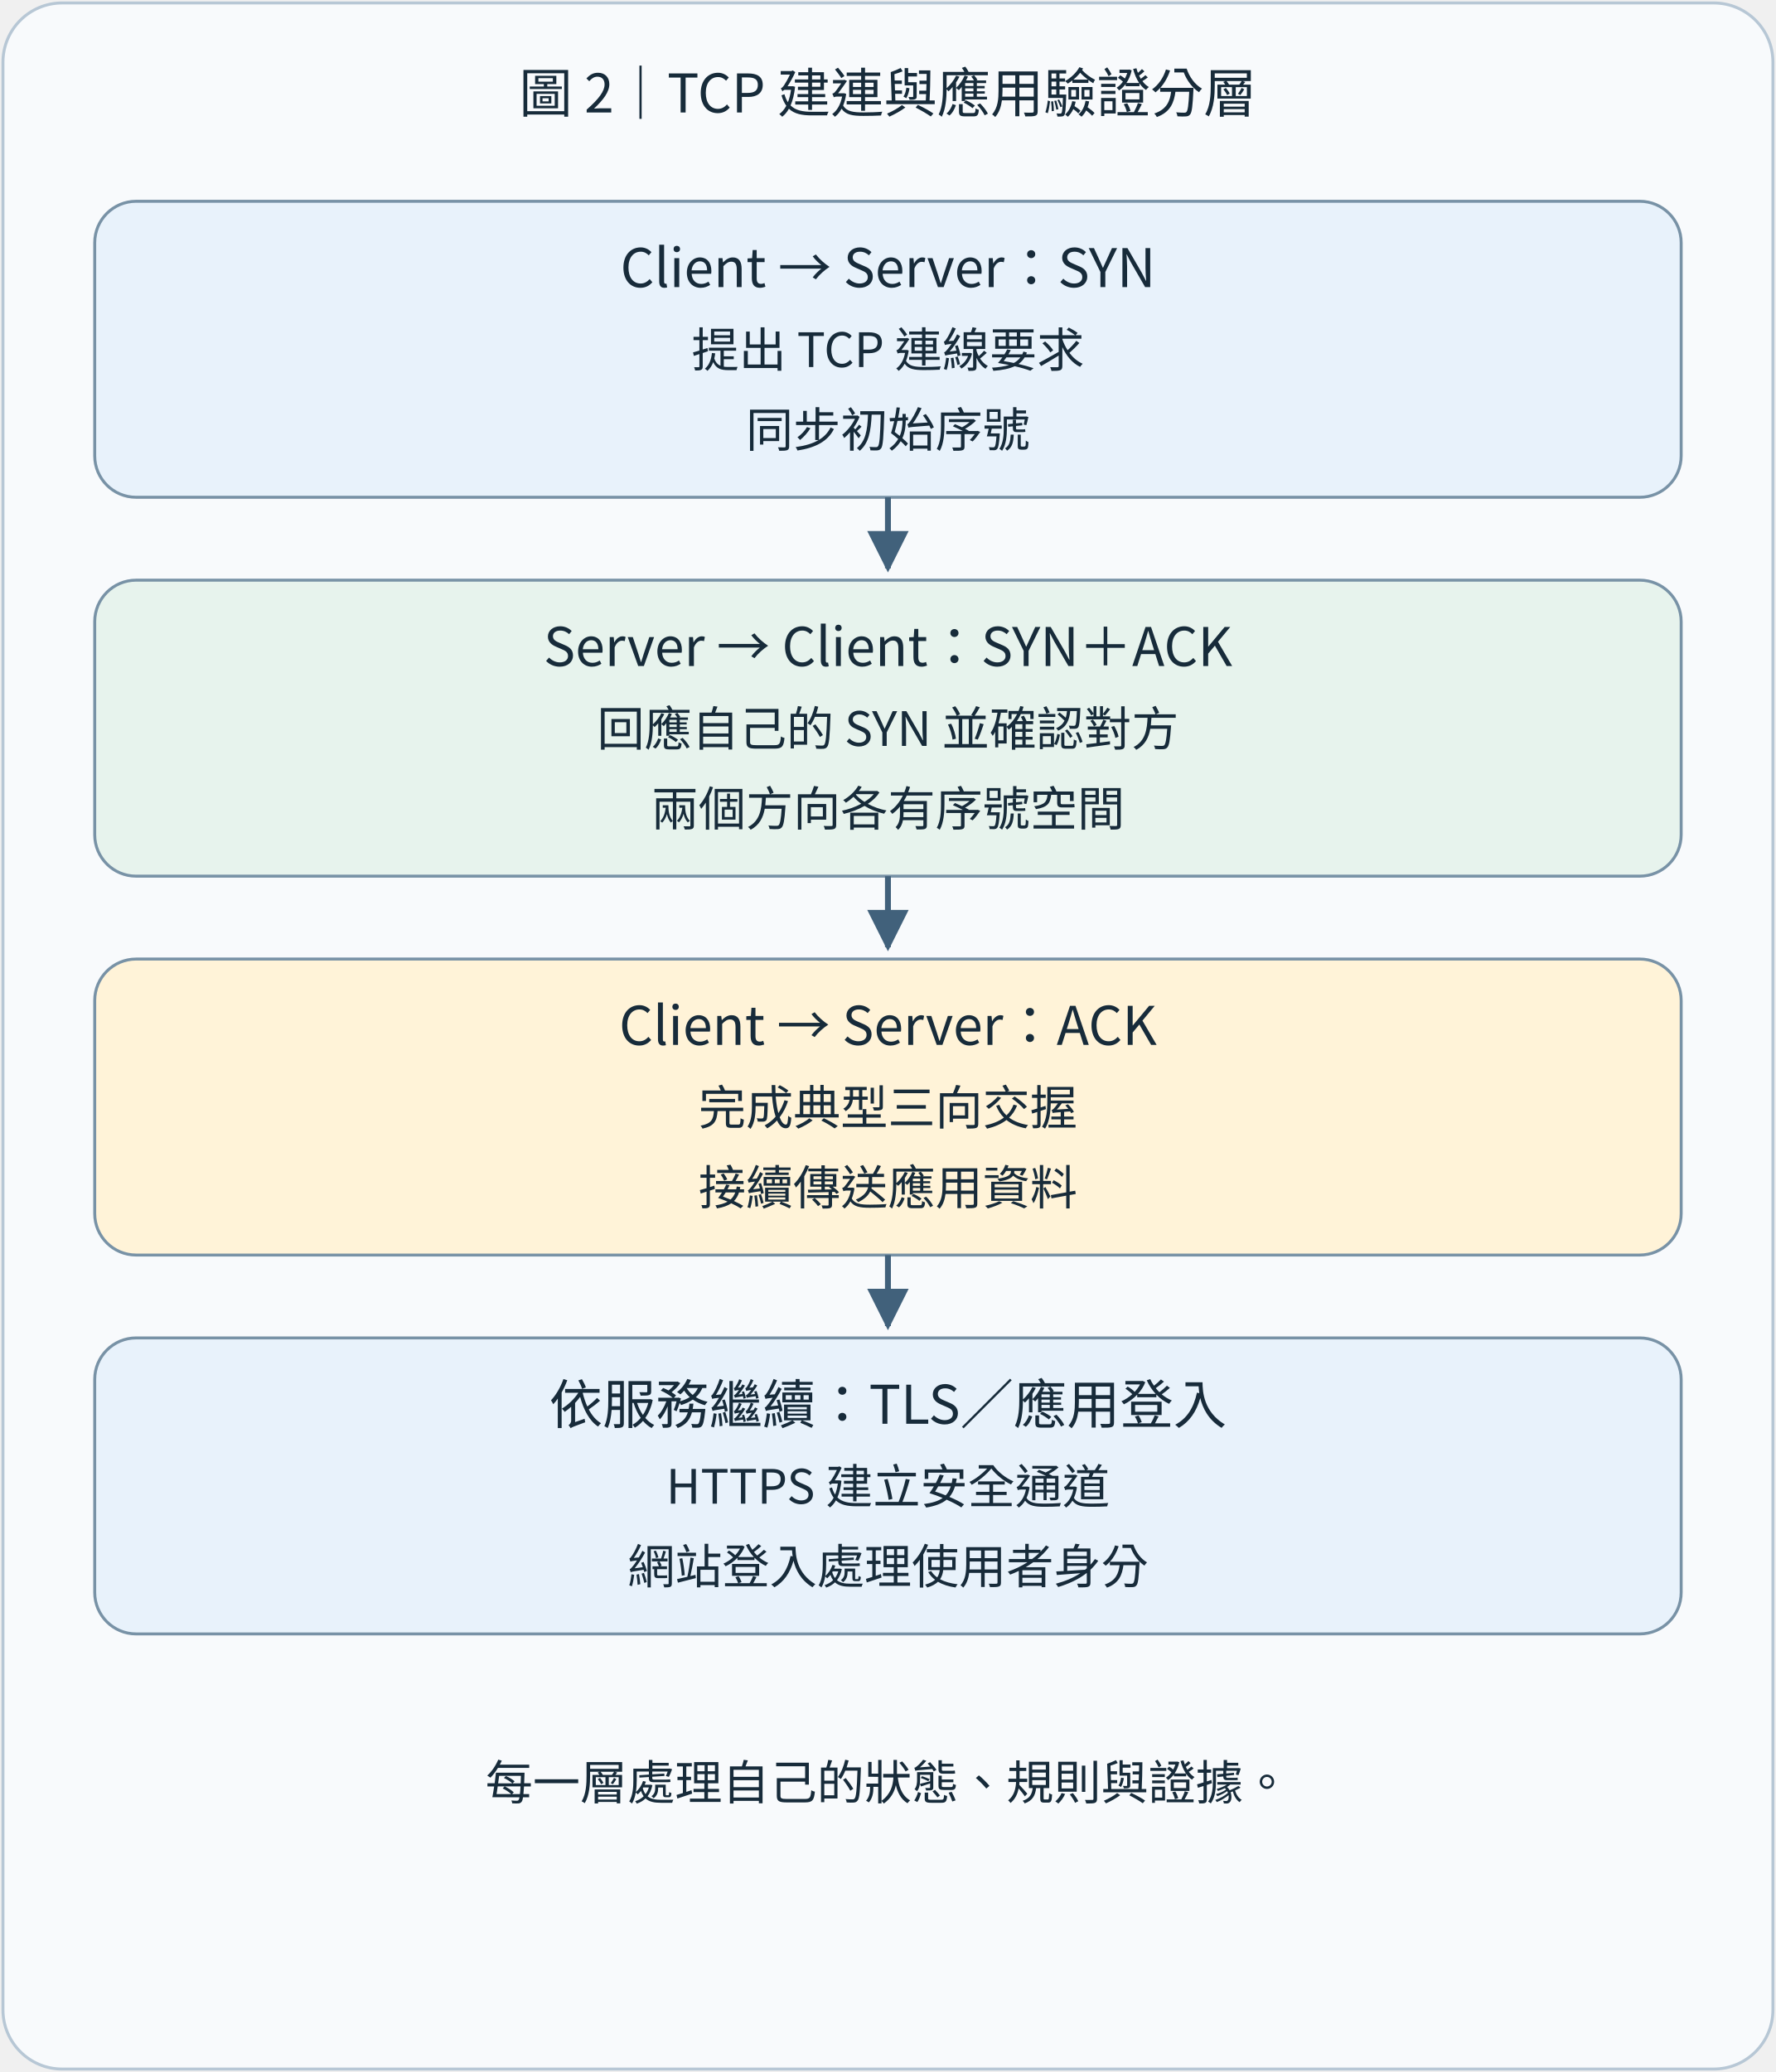
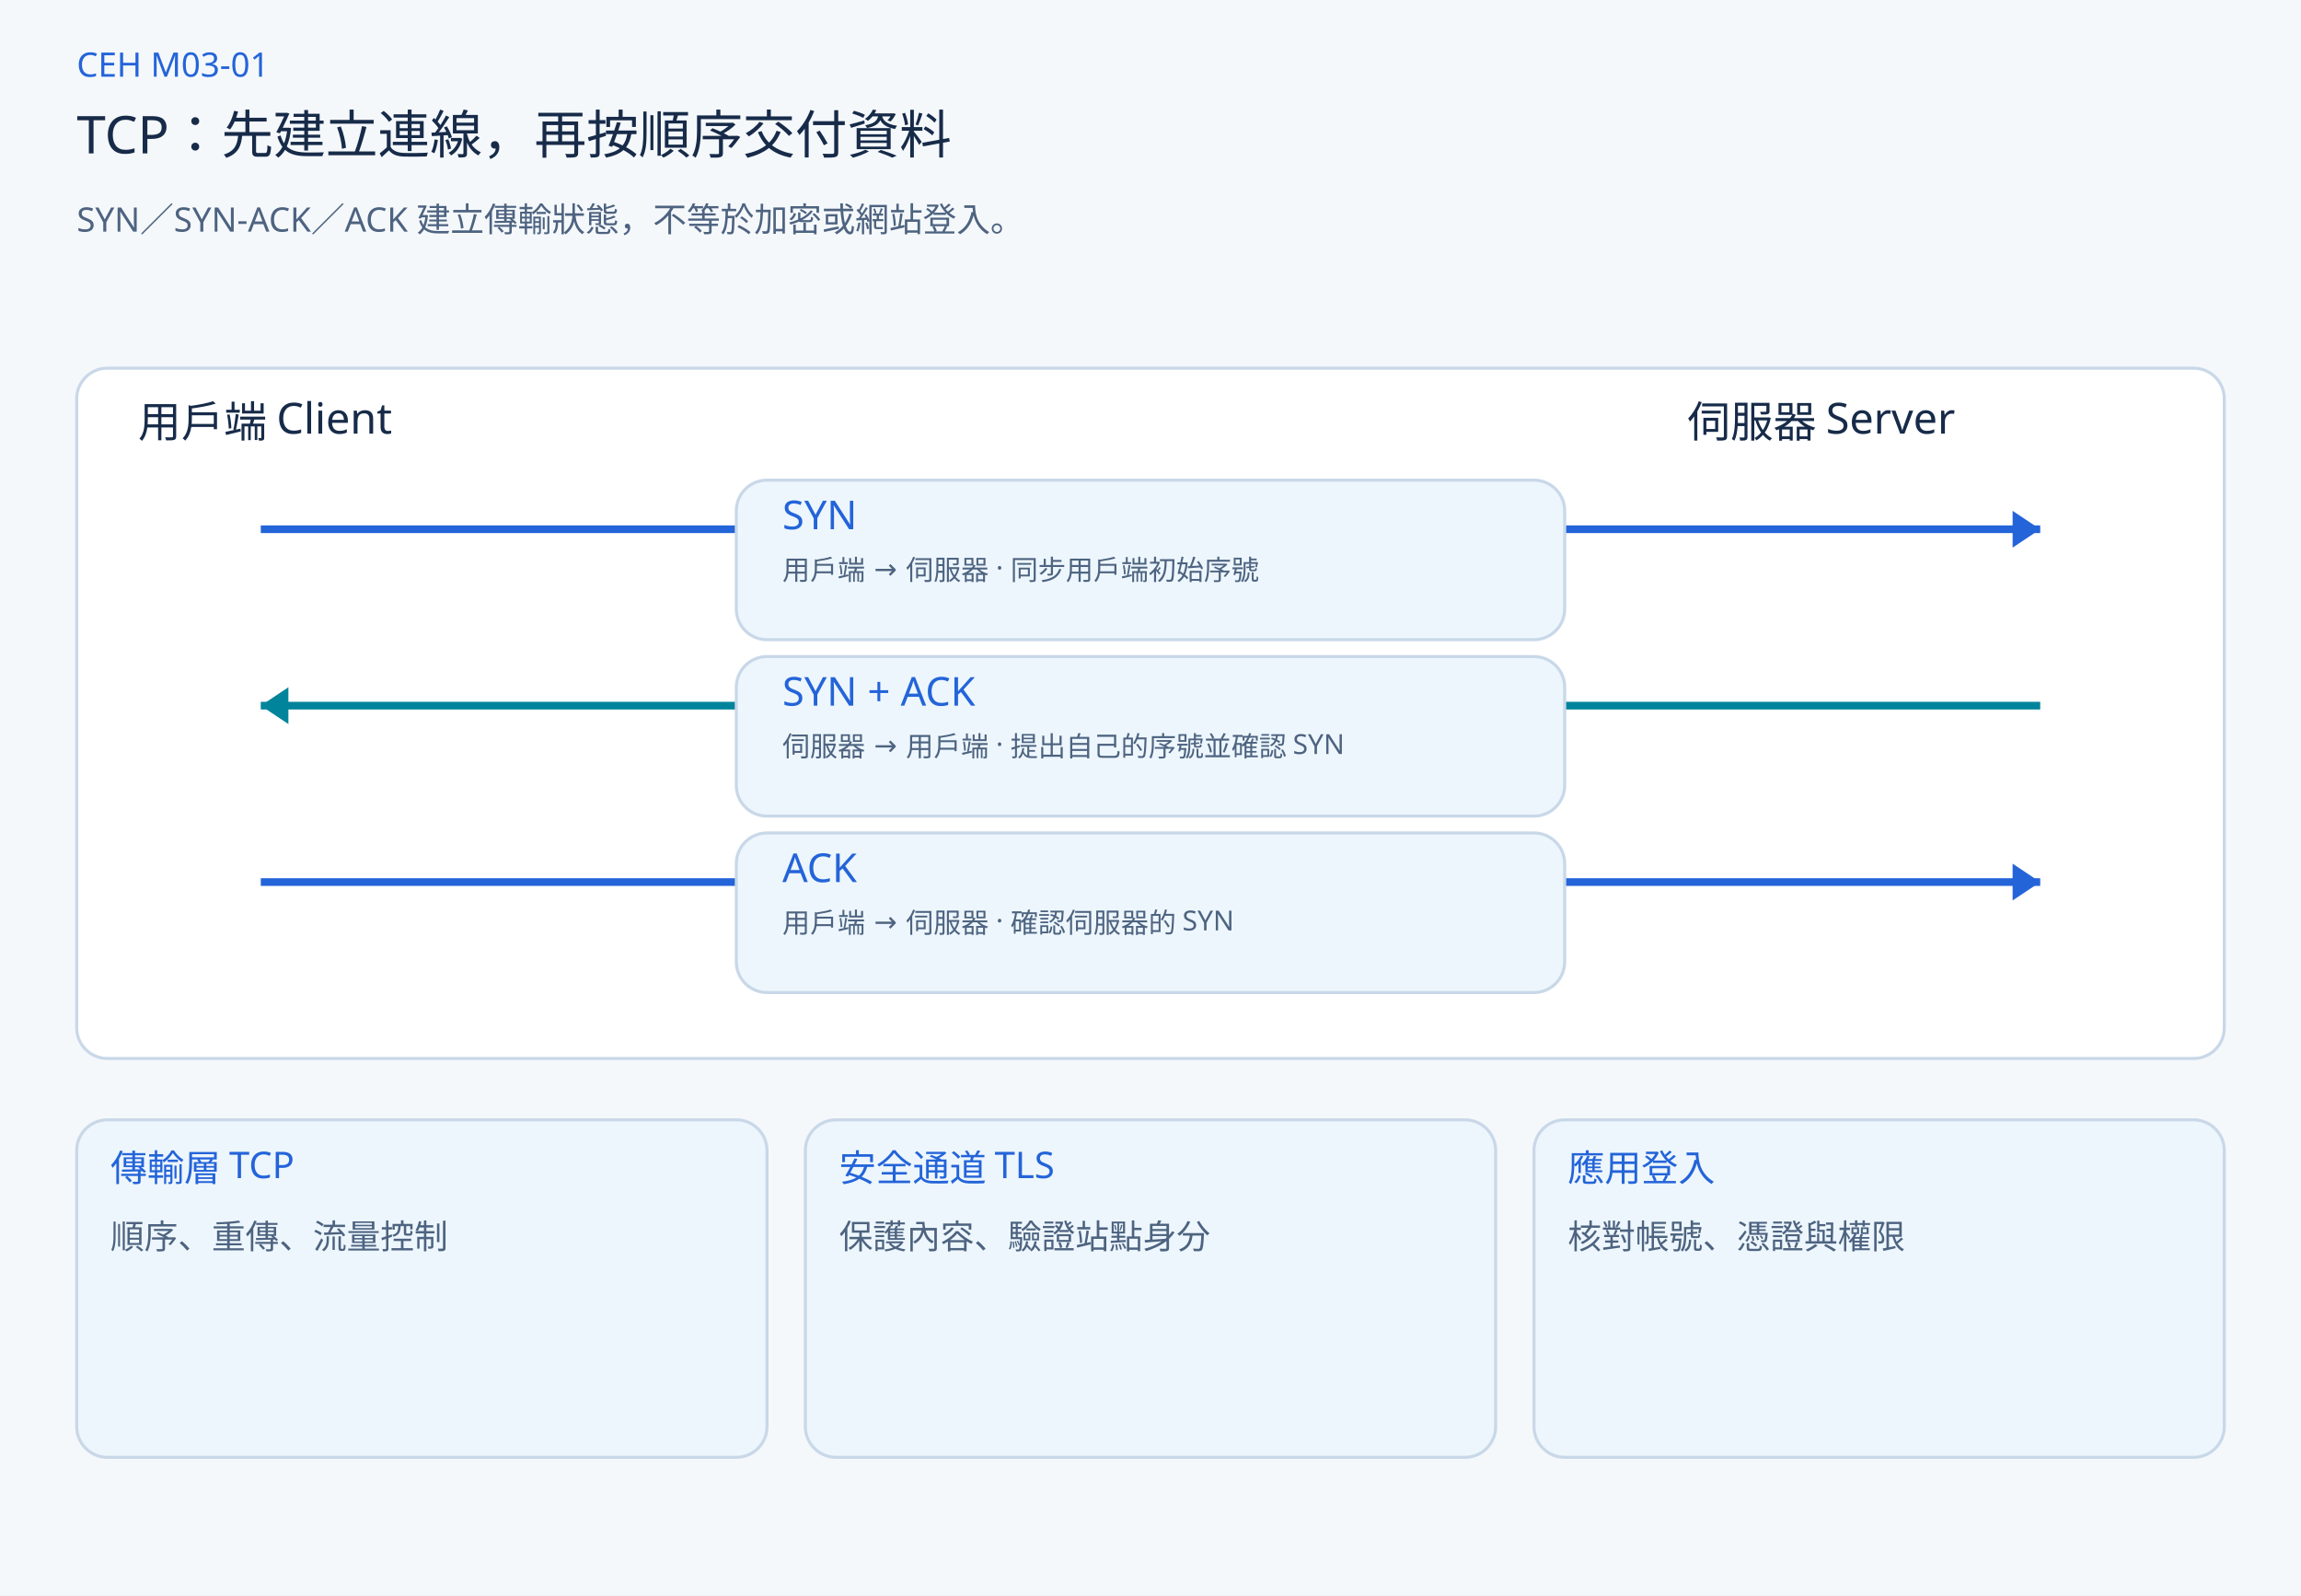
- <svg xmlns="http://www.w3.org/2000/svg" viewBox="0 0 600 700" role="img" aria-labelledby="m0301-f2-zh-title m0301-f2-zh-desc" preserveAspectRatio="xMidYMid meet">
-   <defs>
-     <marker id="m0301-f2-zh-arrow" viewBox="0 0 10 10" refX="9" refY="5" markerWidth="7" markerHeight="7" orient="auto">
-       <path d="M 0 0 L 10 5 L 0 10 z" fill="#41617b" />
-     </marker>
-   </defs>
-   <rect x="1" y="1" width="598" height="698" rx="20" fill="#f8fafc" stroke="#b7c7d5" />
-   <text x="300" y="38" text-anchor="middle" font-family="Noto Sans CJK TC,sans-serif" font-size="18" fill="#172b3a">圖 2｜TCP 建連與應用驗證分層</text>
-   <rect x="32" y="68" width="536" height="100" rx="14" fill="#e8f2fb" stroke="#7892a6" />
-   <text x="300" y="97" text-anchor="middle" font-family="Noto Sans CJK TC,sans-serif" font-size="18" fill="#172b3a">Client → Server：SYN</text>
-   <text x="300" y="124" text-anchor="middle" font-family="Noto Sans CJK TC,sans-serif" font-size="16" fill="#172b3a">提出 TCP 連線要求</text>
-   <text x="300" y="151" text-anchor="middle" font-family="Noto Sans CJK TC,sans-serif" font-size="16" fill="#172b3a">同步初始序號</text>
-   <path d="M300 168V192" fill="none" stroke="#41617b" stroke-width="2" marker-end="url(#m0301-f2-zh-arrow)" />
-   <rect x="32" y="196" width="536" height="100" rx="14" fill="#e7f3ed" stroke="#7892a6" />
-   <text x="300" y="225" text-anchor="middle" font-family="Noto Sans CJK TC,sans-serif" font-size="18" fill="#172b3a">Server → Client：SYN＋ACK</text>
-   <text x="300" y="252" text-anchor="middle" font-family="Noto Sans CJK TC,sans-serif" font-size="16" fill="#172b3a">回應自己的 SYN 並確認對方</text>
-   <text x="300" y="279" text-anchor="middle" font-family="Noto Sans CJK TC,sans-serif" font-size="16" fill="#172b3a">兩個方向各有序號空間</text>
-   <path d="M300 296V320" fill="none" stroke="#41617b" stroke-width="2" marker-end="url(#m0301-f2-zh-arrow)" />
-   <rect x="32" y="324" width="536" height="100" rx="14" fill="#fff3d8" stroke="#7892a6" />
-   <text x="300" y="353" text-anchor="middle" font-family="Noto Sans CJK TC,sans-serif" font-size="18" fill="#172b3a">Client → Server：ACK</text>
-   <text x="300" y="380" text-anchor="middle" font-family="Noto Sans CJK TC,sans-serif" font-size="16" fill="#172b3a">完成典型三向交握</text>
-   <text x="300" y="407" text-anchor="middle" font-family="Noto Sans CJK TC,sans-serif" font-size="16" fill="#172b3a">接續傳送應用資料</text>
-   <path d="M300 424V448" fill="none" stroke="#41617b" stroke-width="2" marker-end="url(#m0301-f2-zh-arrow)" />
-   <rect x="32" y="452" width="536" height="100" rx="14" fill="#e8f2fb" stroke="#7892a6" />
-   <text x="300" y="481" text-anchor="middle" font-family="Noto Sans CJK TC,sans-serif" font-size="18" fill="#172b3a">依服務繼續：TLS／應用登入</text>
-   <text x="300" y="508" text-anchor="middle" font-family="Noto Sans CJK TC,sans-serif" font-size="16" fill="#172b3a">HTTPS 建立安全通道</text>
-   <text x="300" y="535" text-anchor="middle" font-family="Noto Sans CJK TC,sans-serif" font-size="16" fill="#172b3a">網站登入處理使用者身分</text>
-   <text x="300" y="608" text-anchor="middle" font-family="Noto Sans CJK TC,sans-serif" font-size="16" fill="#172b3a">每一層處理自己的狀態、規則與證據。</text>
+ <svg xmlns="http://www.w3.org/2000/svg" viewBox="0 0 900 624" role="img" aria-labelledby="m0301-f2-zh-title m0301-f2-zh-desc" preserveAspectRatio="xMidYMid meet">
+   <g transform="scale(0.6)">
+     <rect width="1500" height="1040" fill="#f5f8fb" />
+     <text x="50" y="50" font-size="22" fill="#2464d9" font-family="sans-serif">CEH M03-01</text>
+     <text x="50" y="100" font-size="34" fill="#172b49" font-family="sans-serif">TCP：先建立連線，再按順序交付資料</text>
+     <text x="50" y="151" font-size="22" fill="#4d6380" font-family="sans-serif">SYN／SYN-ACK／ACK 建立傳輸狀態，不等於加密或網站登入。</text>
+     <rect x="50" y="240" width="1400" height="450" rx="20" fill="#ffffff" stroke="#c9d8e8" stroke-width="2" />
+     <text x="90" y="285" font-size="28" fill="#172b49" font-family="sans-serif">用戶端 Client</text>
+     <text x="1100" y="285" font-size="28" fill="#172b49" font-family="sans-serif">伺服器 Server</text>
+     <path d="M170 345 L1330 345" stroke="#2464d9" stroke-width="5" fill="none" />
+     <polygon points="1330,345 1312,333 1312,357" fill="#2464d9" />
+     <rect x="480" y="313" width="540" height="104" rx="20" fill="#edf6fc" stroke="#c9d8e8" stroke-width="2" />
+     <text x="510" y="345" font-size="26" fill="#2464d9" font-family="sans-serif">SYN</text>
+     <text x="510" y="378" font-size="18" fill="#4d6380" font-family="sans-serif">用戶端 → 伺服器 · 同步用戶端初始序號</text>
+     <path d="M1330 460 L170 460" stroke="#00849b" stroke-width="5" fill="none" />
+     <polygon points="170,460 188,448 188,472" fill="#00849b" />
+     <rect x="480" y="428" width="540" height="104" rx="20" fill="#edf6fc" stroke="#c9d8e8" stroke-width="2" />
+     <text x="510" y="460" font-size="26" fill="#2464d9" font-family="sans-serif">SYN + ACK</text>
+     <text x="510" y="493" font-size="18" fill="#4d6380" font-family="sans-serif">伺服器 → 用戶端 · 提出自己的序號並確認 SYN</text>
+     <path d="M170 575 L1330 575" stroke="#2464d9" stroke-width="5" fill="none" />
+     <polygon points="1330,575 1312,563 1312,587" fill="#2464d9" />
+     <rect x="480" y="543" width="540" height="104" rx="20" fill="#edf6fc" stroke="#c9d8e8" stroke-width="2" />
+     <text x="510" y="575" font-size="26" fill="#2464d9" font-family="sans-serif">ACK</text>
+     <text x="510" y="608" font-size="18" fill="#4d6380" font-family="sans-serif">用戶端 → 伺服器 · 確認伺服器的 SYN</text>
+     <rect x="50" y="730" width="450" height="220" rx="20" fill="#edf6fc" stroke="#c9d8e8" stroke-width="2" />
+     <text x="72" y="770" font-size="24" fill="#2464d9" font-family="sans-serif">傳輸層 TCP</text>
+     <text x="72" y="814" font-size="22" fill="#4d6380" font-family="sans-serif">順序、重傳、流量控制</text>
+     <rect x="525" y="730" width="450" height="220" rx="20" fill="#edf6fc" stroke="#c9d8e8" stroke-width="2" />
+     <text x="547" y="770" font-size="24" fill="#2464d9" font-family="sans-serif">安全通道 TLS</text>
+     <text x="547" y="814" font-size="22" fill="#4d6380" font-family="sans-serif">保護內容、驗證站點身分</text>
+     <rect x="1000" y="730" width="450" height="220" rx="20" fill="#edf6fc" stroke="#c9d8e8" stroke-width="2" />
+     <text x="1022" y="770" font-size="24" fill="#2464d9" font-family="sans-serif">應用登入</text>
+     <text x="1022" y="814" font-size="22" fill="#4d6380" font-family="sans-serif">核對帳號、憑證與權限</text>
+   </g>
</svg>
